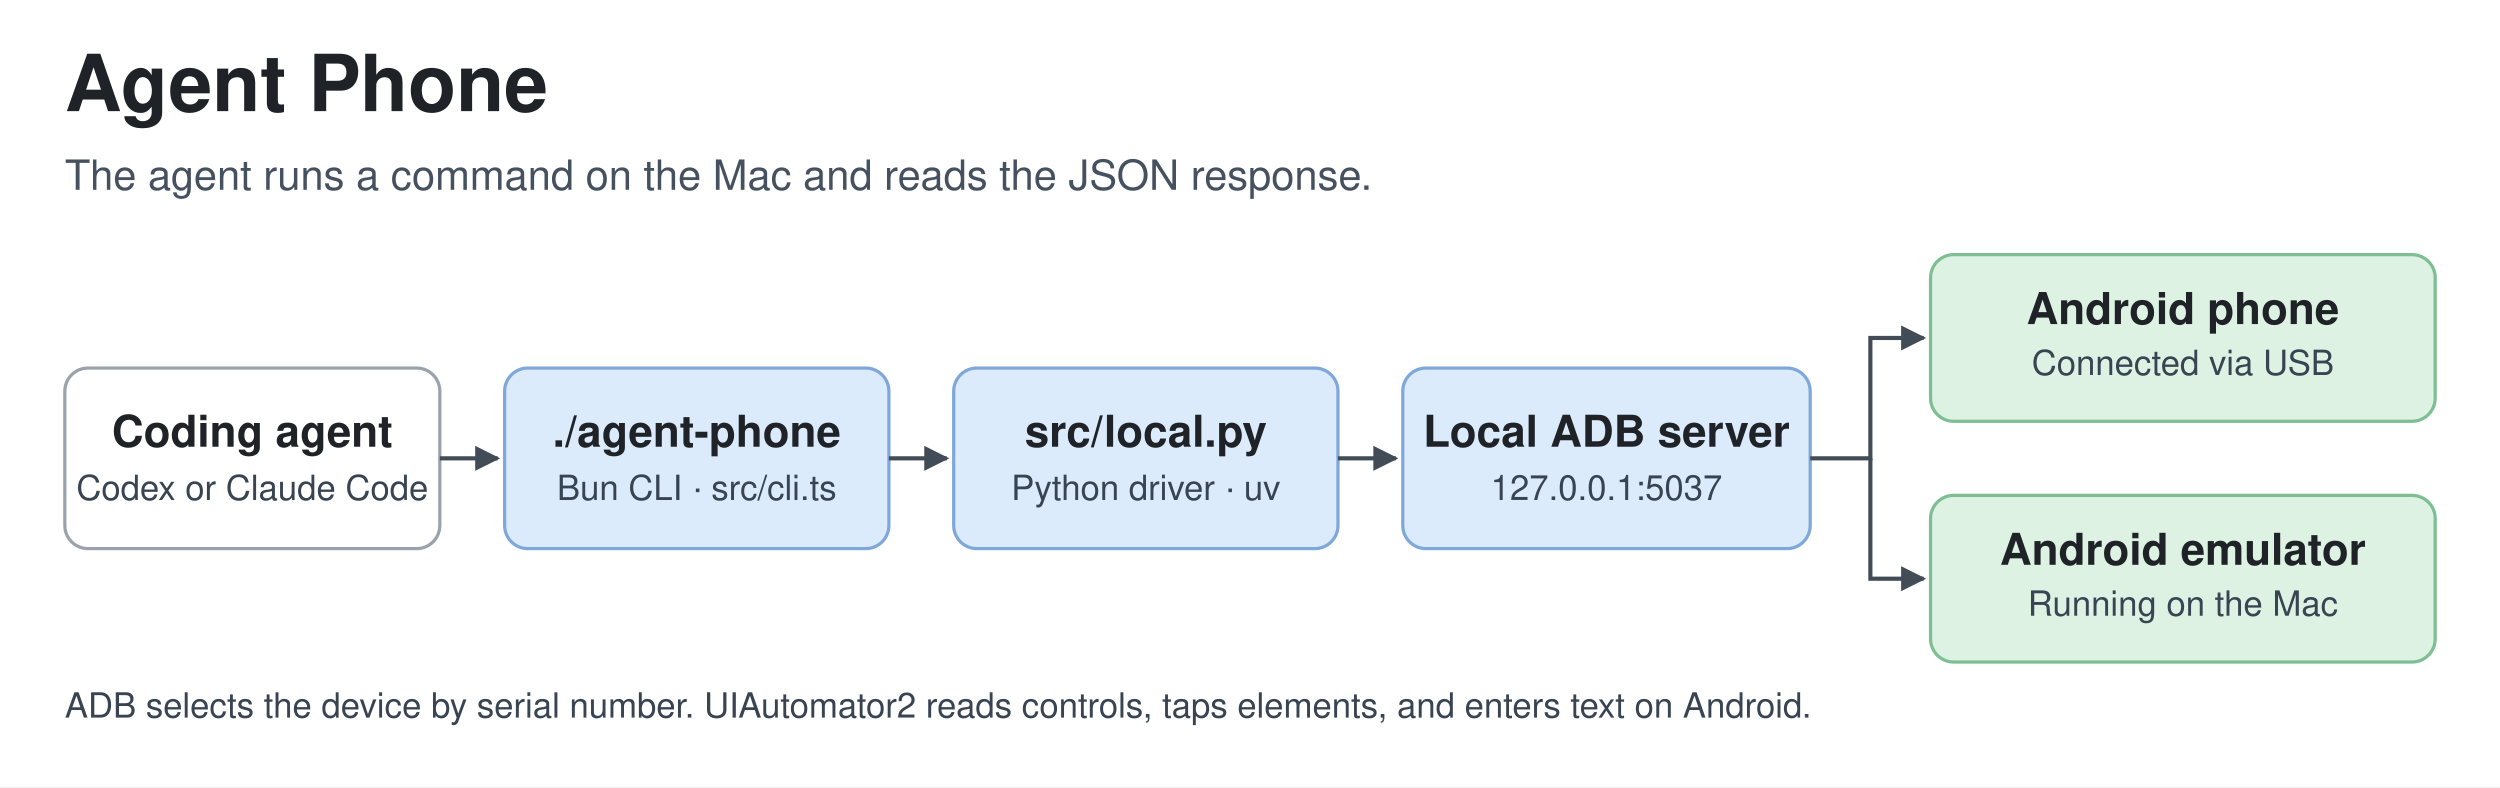
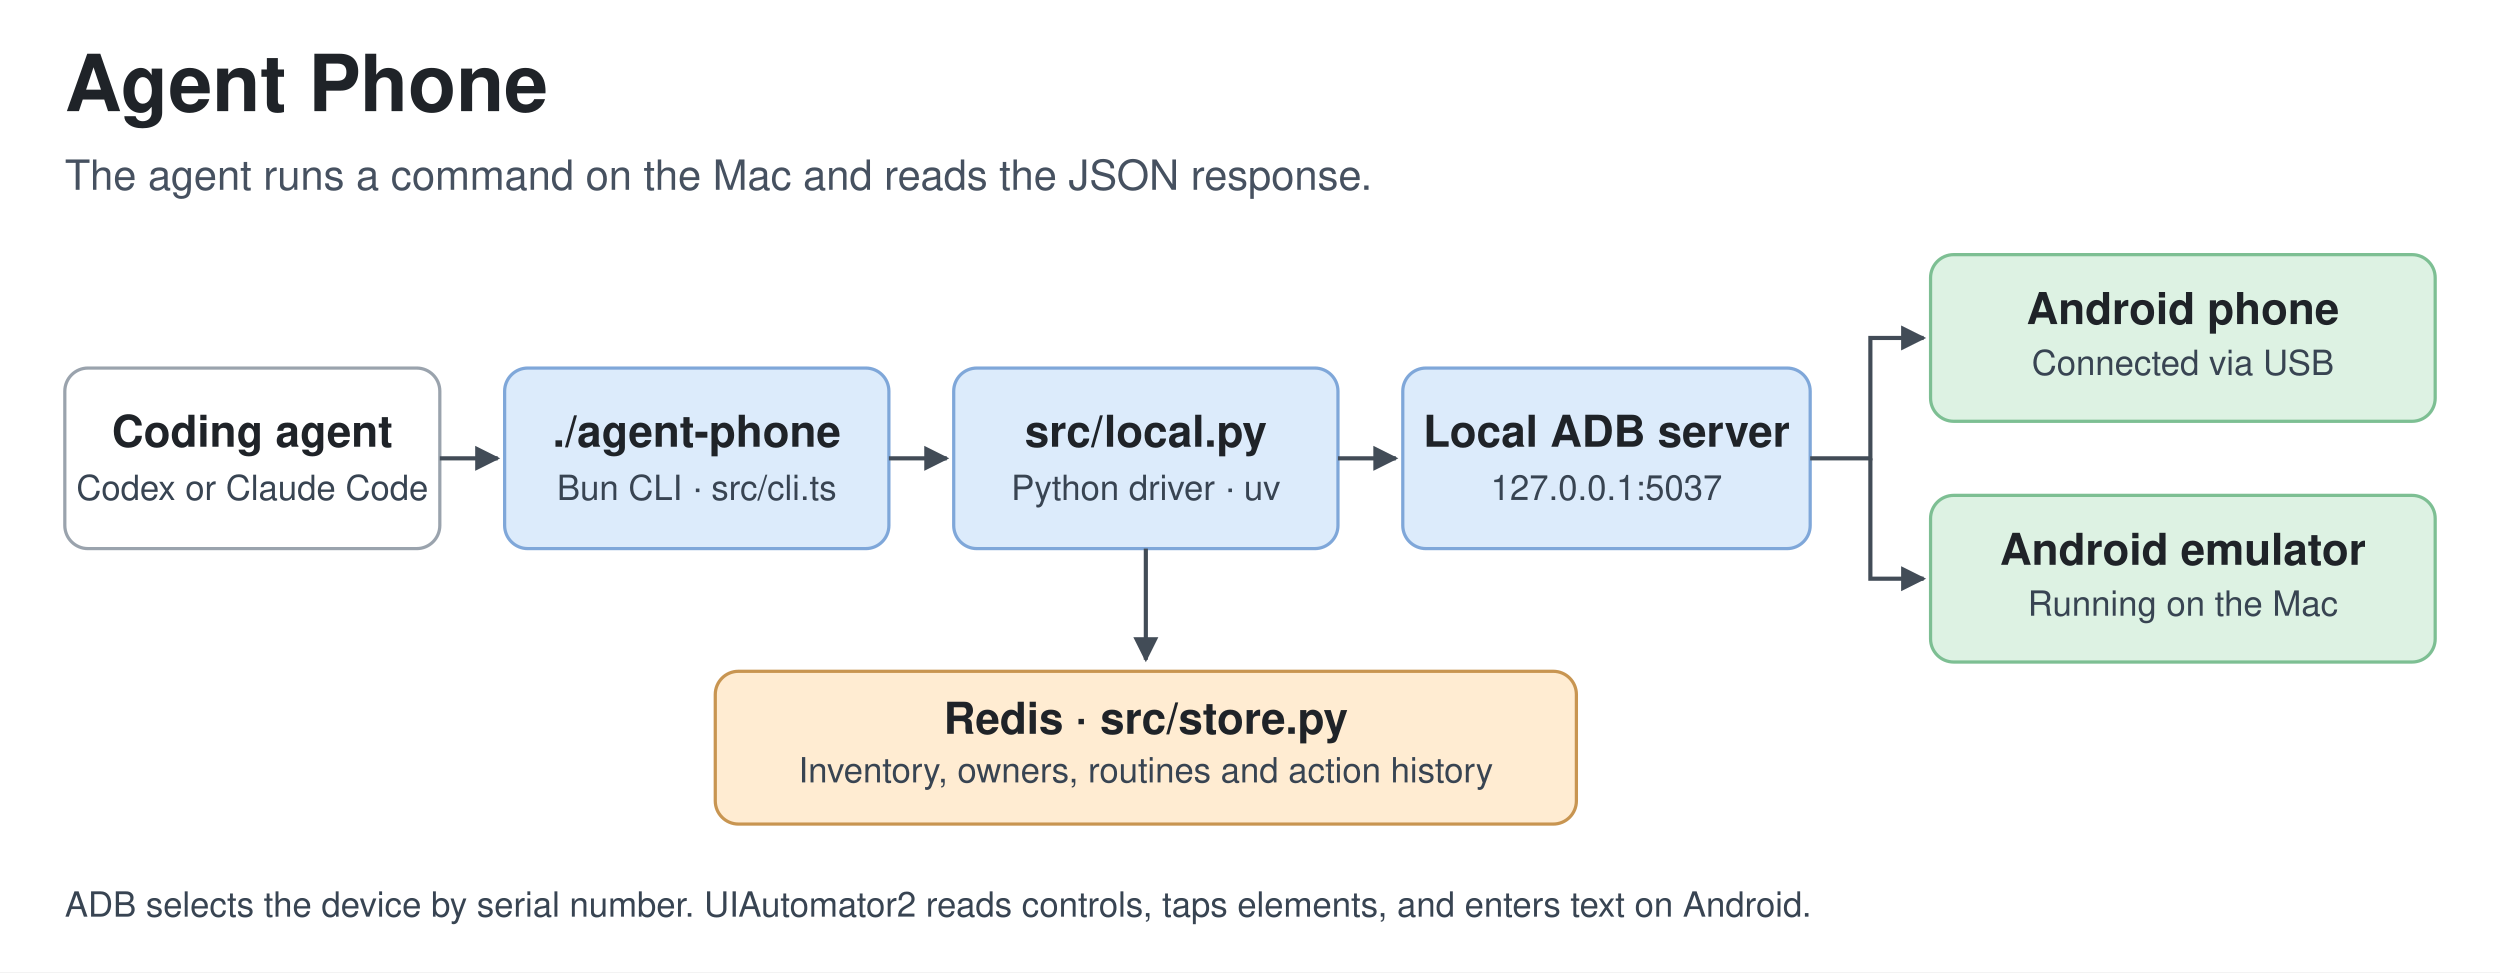
- <svg xmlns="http://www.w3.org/2000/svg" viewBox="0 0 1080 340" width="1080" height="340" xml:lang="en" role="img" aria-labelledby="title desc">
+ <svg xmlns="http://www.w3.org/2000/svg" viewBox="0 0 1080 420" width="1080" height="420" xml:lang="en" role="img" aria-labelledby="title desc">
  <defs>
    <marker id="arrow" viewBox="0 0 10 10" refX="9" refY="5" markerWidth="6" markerHeight="6" orient="auto">
      <path d="M0 0 10 5 0 10Z" fill="#424c57" />
    </marker>
    <style>
      text { font-family: -apple-system, BlinkMacSystemFont, "Segoe UI", Helvetica, Arial, sans-serif; fill: #1f2328; }
      .title { font-size: 34px; font-weight: 700; }
      .subtitle { font-size: 18px; fill: #465160; }
      .label { font-size: 19px; font-weight: 650; }
      .detail { font-size: 15px; fill: #384452; }
      .edge { fill: none; stroke: #424c57; stroke-width: 1.8; marker-end: url(#arrow); }
      .code { fill: #dcebfb; stroke: #7fa7d9; }
      .device { fill: #ddf2e3; stroke: #7dbf93; }
      rect { stroke-width: 1.4; }
    </style>
  </defs>
-   <rect width="1080" height="340" fill="white" />
+   <rect width="1080" height="420" fill="white" />
  <text x="28" y="48" class="title">Agent Phone</text>
  <text x="28" y="82" class="subtitle">The agent runs a command on the Mac and reads the JSON response.</text>
  <g text-anchor="middle">
    <rect x="28" y="159" width="162" height="78" rx="10" fill="white" stroke="#9aa3ad" />
    <text x="109" y="193" class="label">Coding agent</text>
    <text x="109" y="216" class="detail">Codex or Claude Code</text>
    <rect x="218" y="159" width="166" height="78" rx="10" class="code" />
    <text x="301" y="193" class="label">./agent-phone</text>
    <text x="301" y="216" class="detail">Bun CLI · src/cli.ts</text>
    <rect x="412" y="159" width="166" height="78" rx="10" class="code" />
    <text x="495" y="193" class="label">src/local.py</text>
    <text x="495" y="216" class="detail">Python driver · uv</text>
    <rect x="606" y="159" width="176" height="78" rx="10" class="code" />
    <text x="694" y="193" class="label">Local ADB server</text>
    <text x="694" y="216" class="detail">127.0.0.1:5037</text>
    <rect x="834" y="110" width="218" height="72" rx="10" class="device" />
    <text x="943" y="140" class="label">Android phone</text>
    <text x="943" y="162" class="detail">Connected via USB</text>
    <rect x="834" y="214" width="218" height="72" rx="10" class="device" />
    <text x="943" y="244" class="label">Android emulator</text>
    <text x="943" y="266" class="detail">Running on the Mac</text>
  </g>
  <path class="edge" d="M190 198 H215" />
  <path class="edge" d="M384 198 H409" />
  <path class="edge" d="M578 198 H603" />
  <path class="edge" d="M782 198 H808 V146 H831" />
  <path class="edge" d="M808 198 V250 H831" />
-   <text x="28" y="310" class="detail">ADB selects the device by serial number. UIAutomator2 reads controls, taps elements, and enters text on Android.</text>
+   <path class="edge" d="M495 237 V285" />
+   <rect x="309" y="290" width="372" height="66" rx="10" fill="#ffecd2" stroke="#c89551" />
+   <g text-anchor="middle">
+     <text x="495" y="317" class="label">Redis · src/store.py</text>
+     <text x="495" y="338" class="detail">Inventory, owners, routines and action history</text>
+   </g>
+   <text x="28" y="396" class="detail">ADB selects the device by serial number. UIAutomator2 reads controls, taps elements, and enters text on Android.</text>
</svg>
